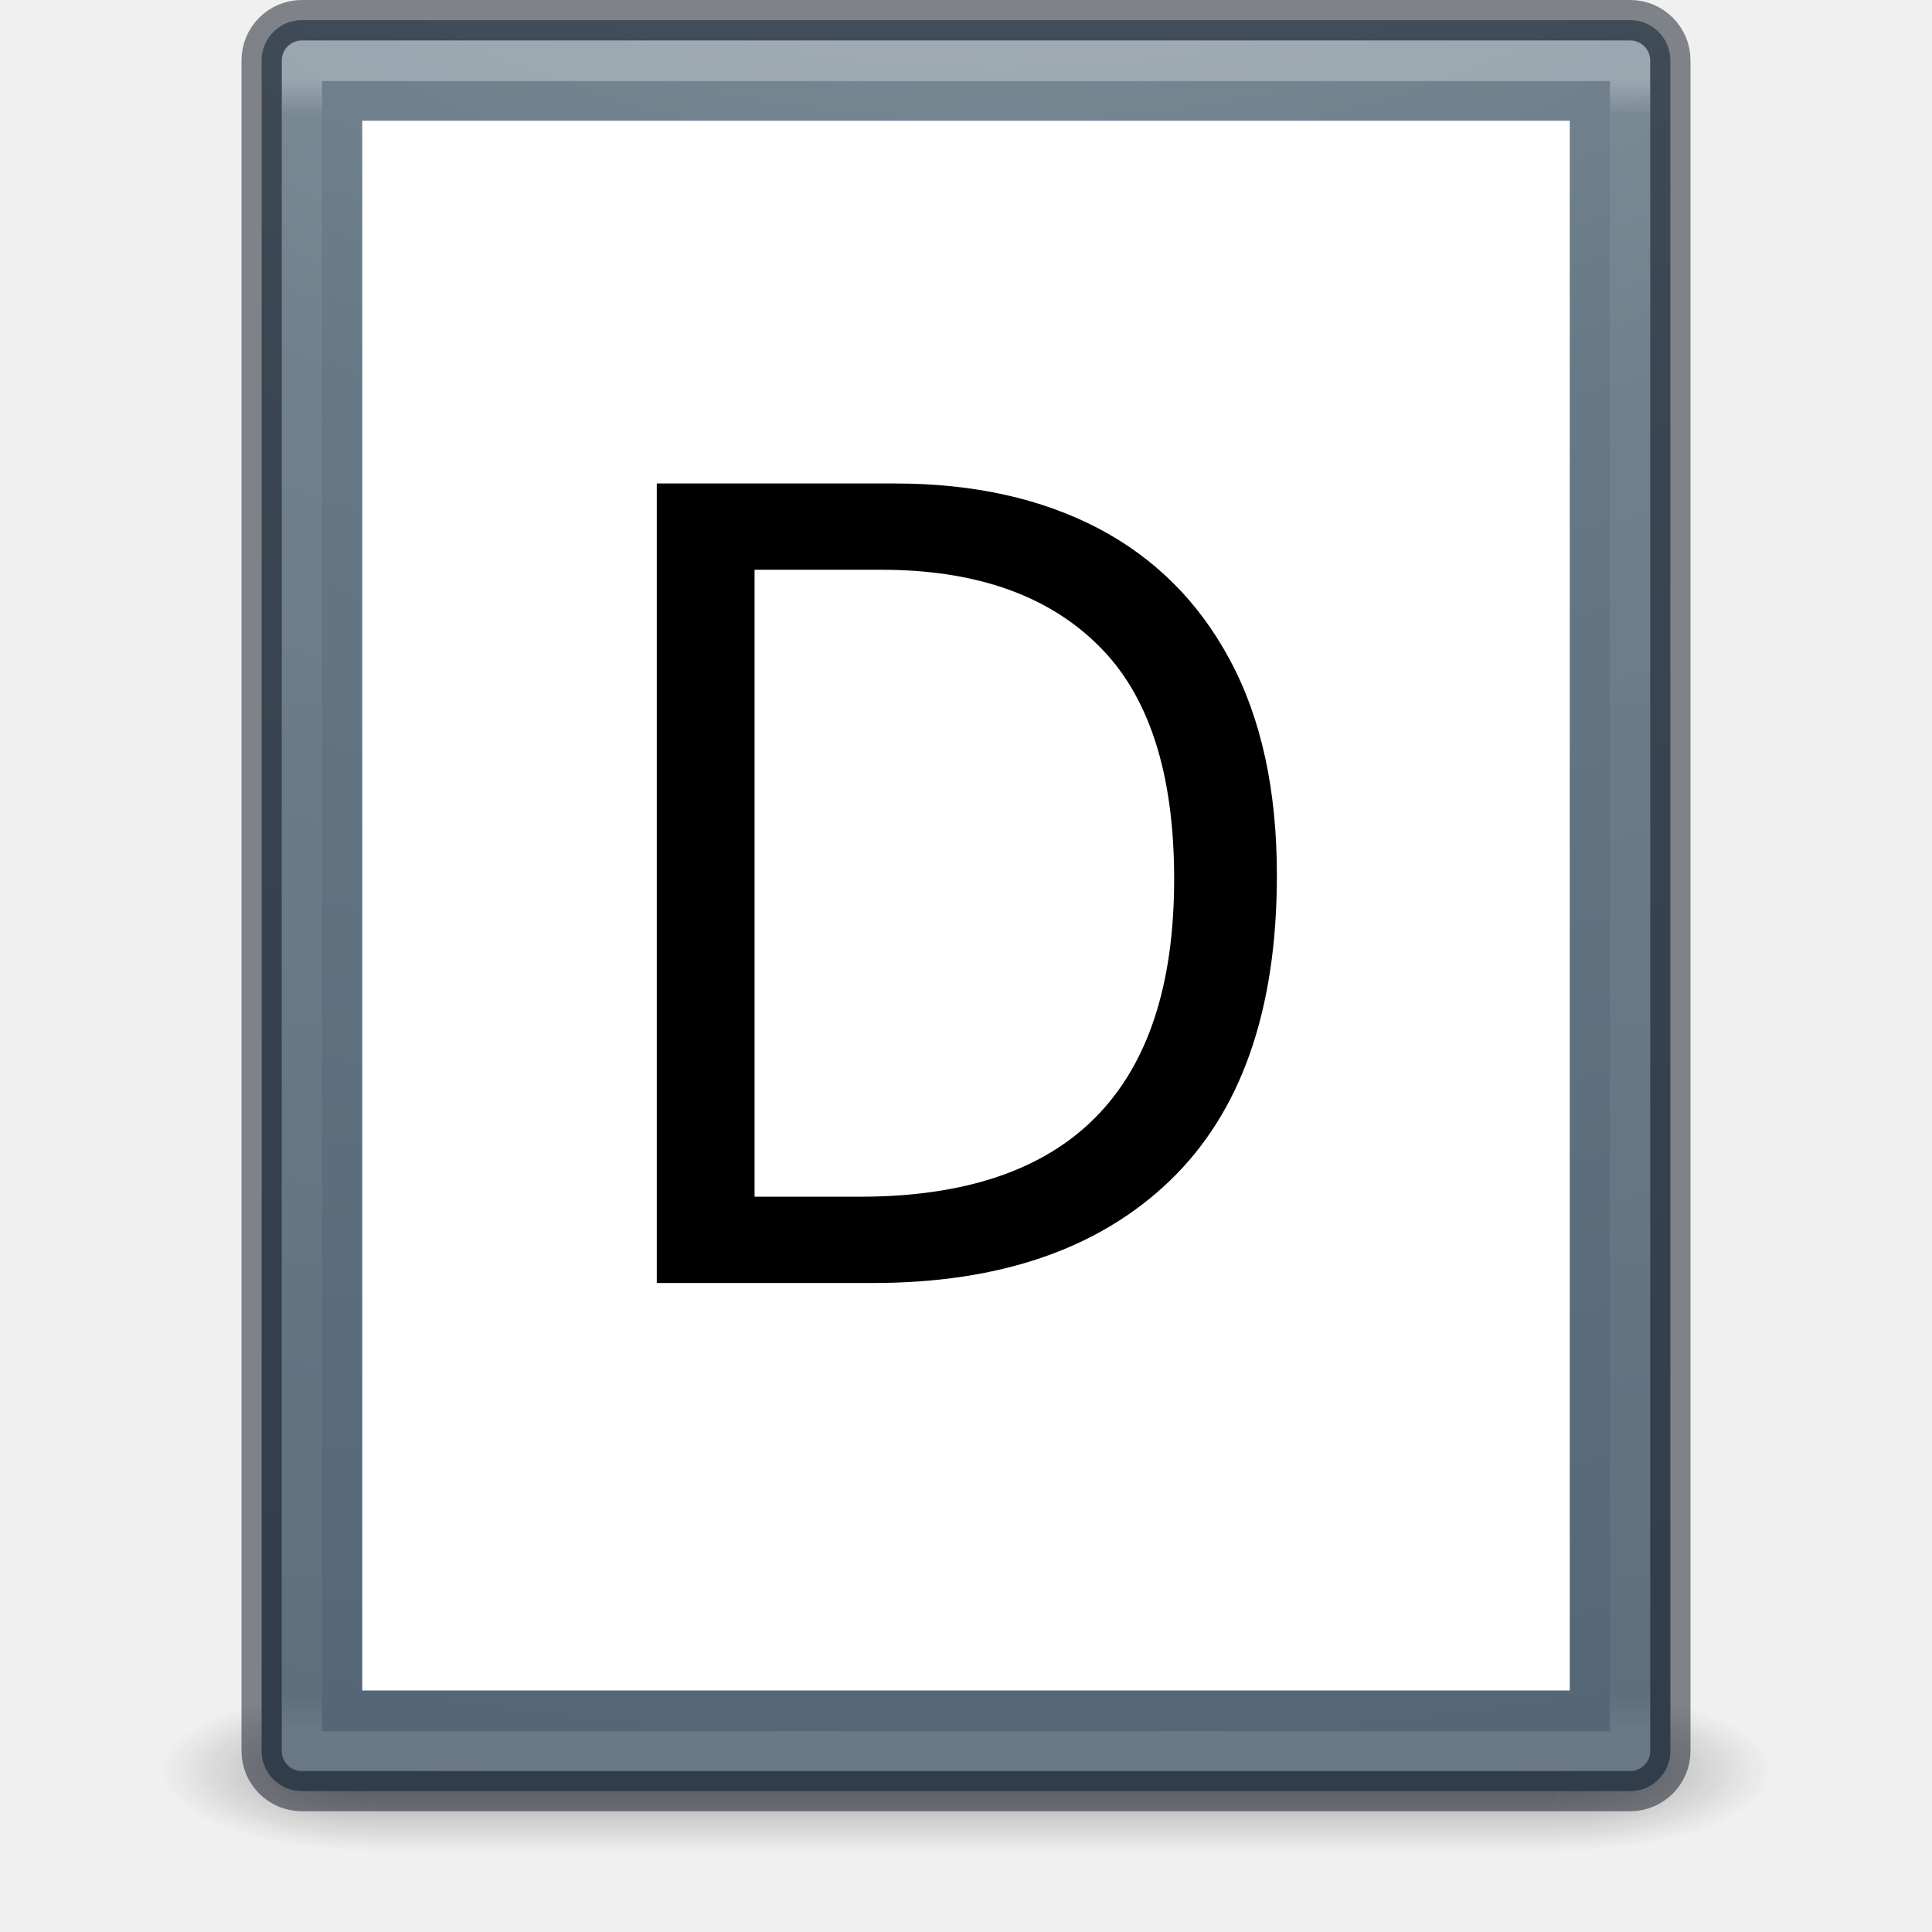
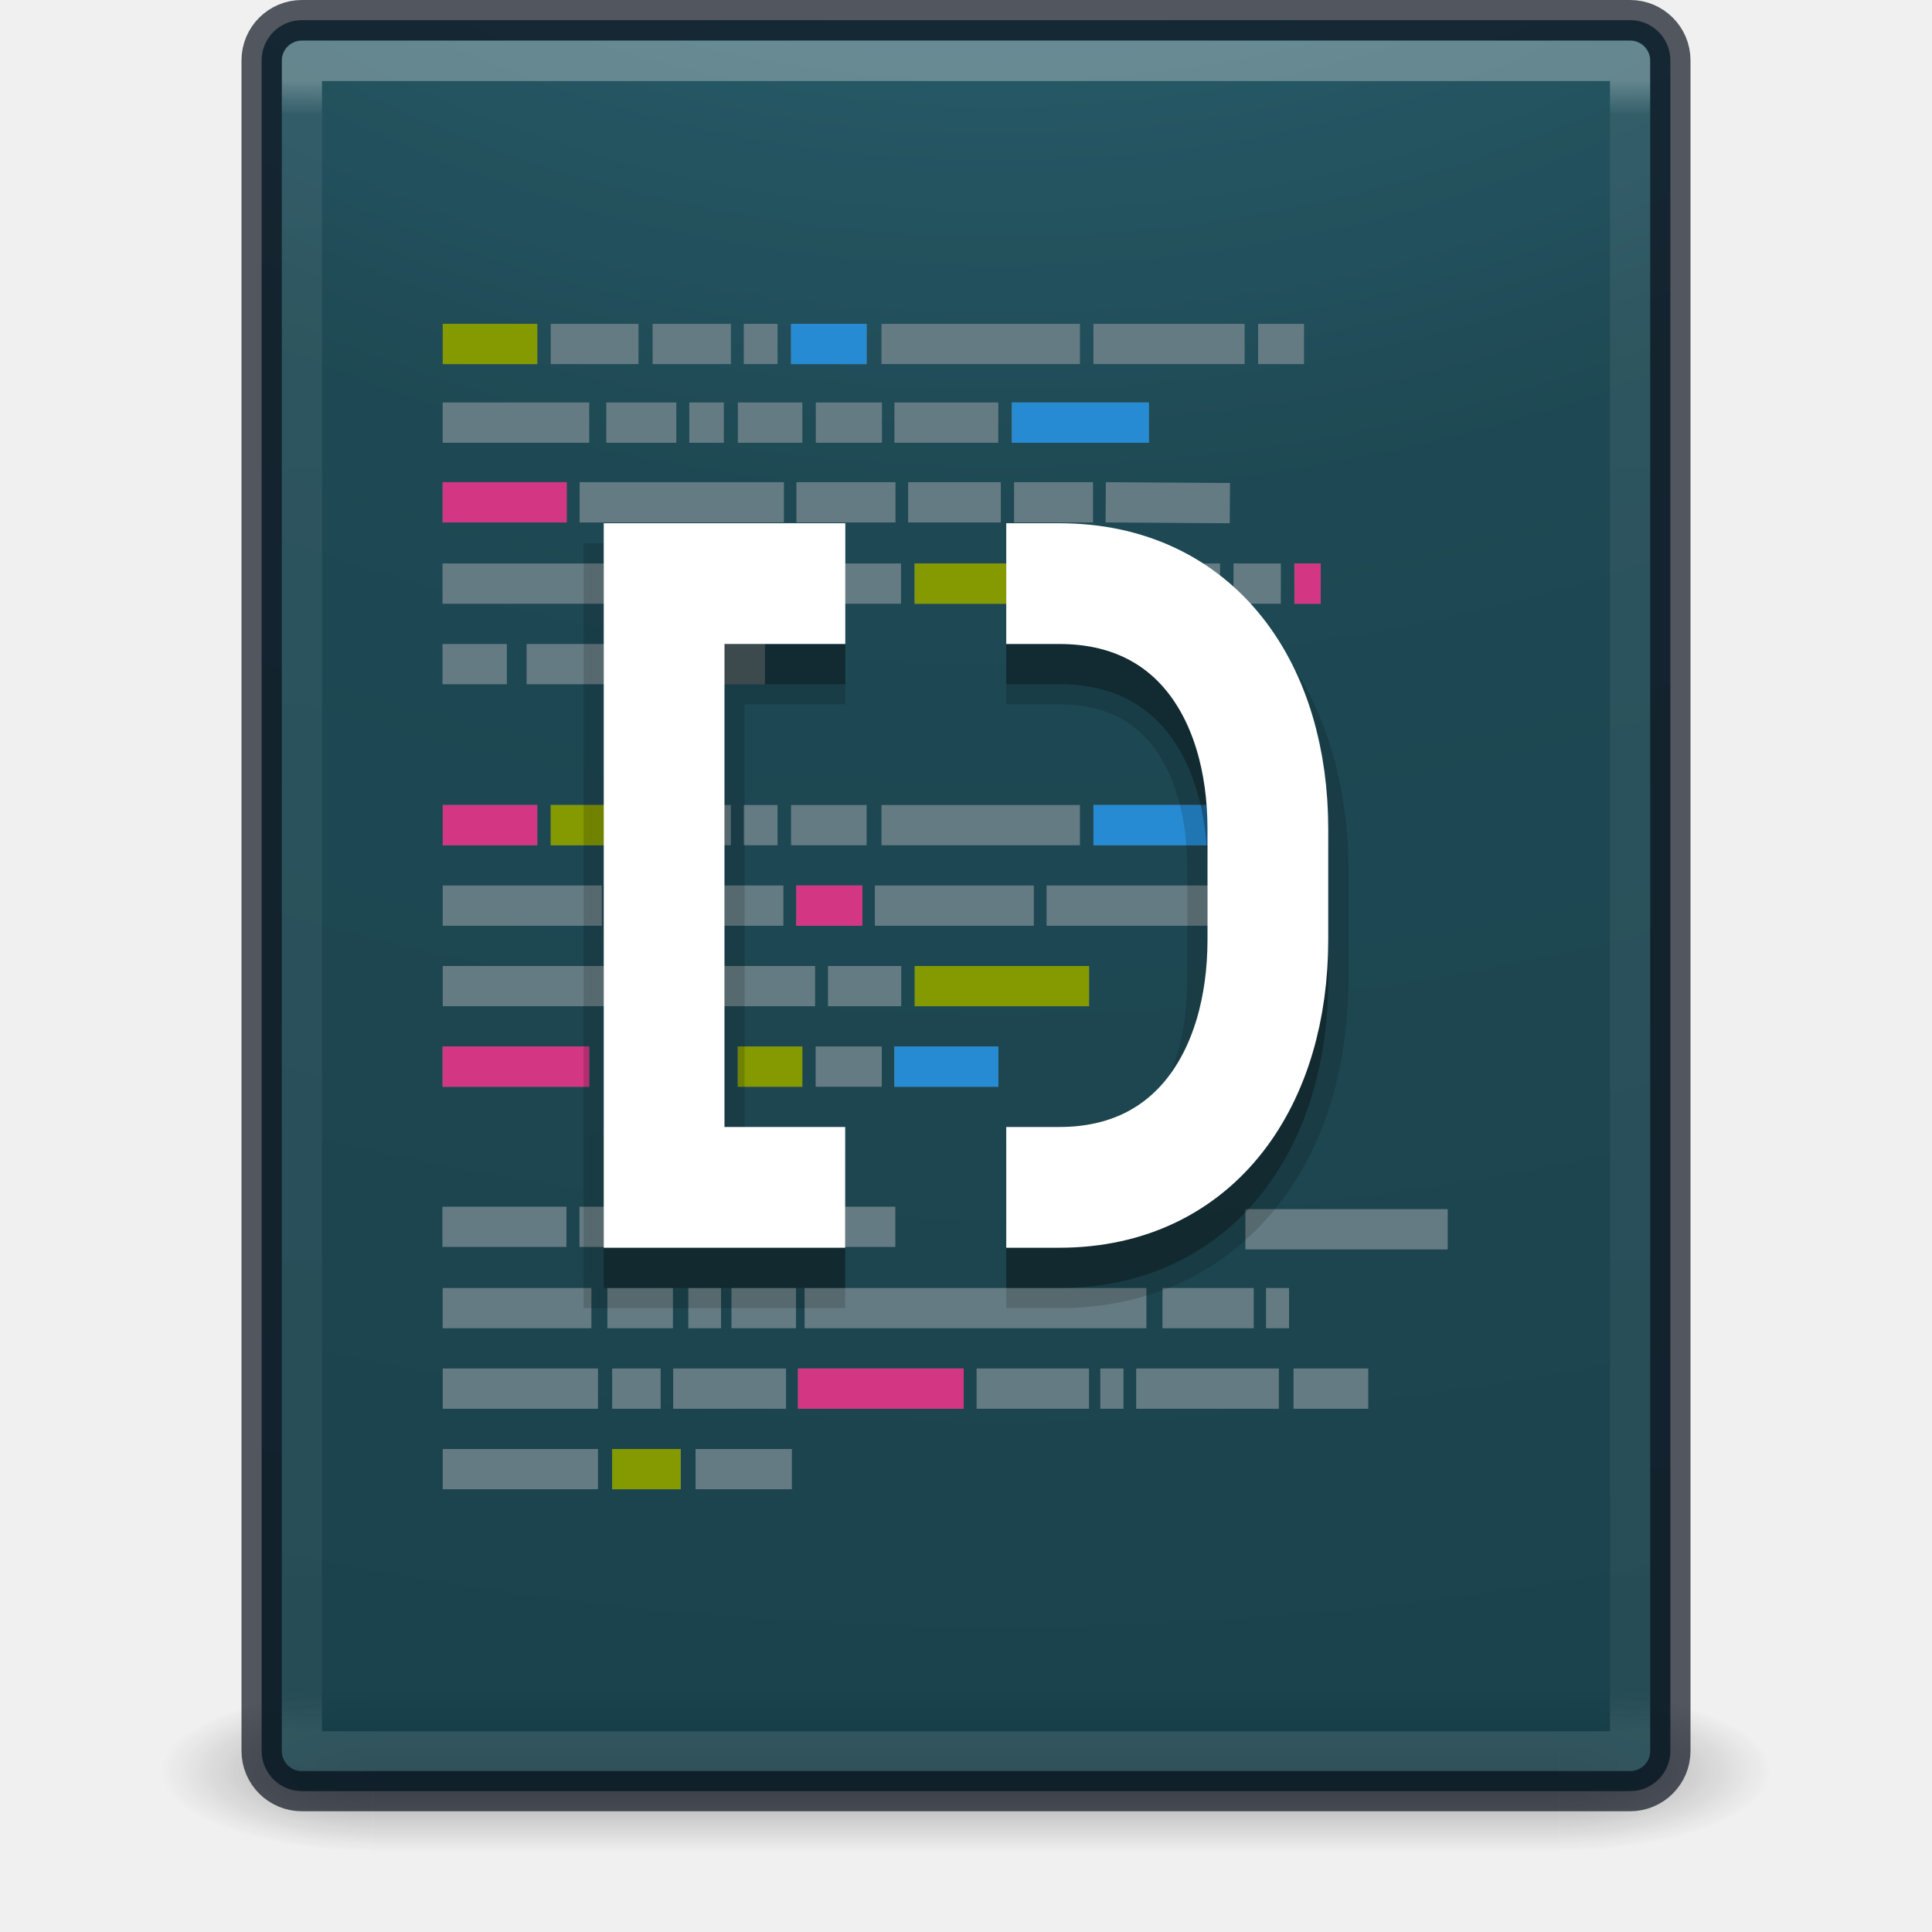
<svg xmlns="http://www.w3.org/2000/svg" xmlns:xlink="http://www.w3.org/1999/xlink" version="1.1" width="48" height="48" id="svg4045">
  <defs id="defs4047">
    <linearGradient x1="24" y1="14.916" x2="24" y2="32.596" id="linearGradient3142-2" xlink:href="#linearGradient3195" gradientUnits="userSpaceOnUse" gradientTransform="matrix(0.8918919,0,0,1.054054,2.594596,-1.297286)" />
    <linearGradient id="linearGradient3195">
      <stop id="stop3197" style="stop-color:#ffffff;stop-opacity:1" offset="0" />
      <stop id="stop3199" style="stop-color:#ffffff;stop-opacity:0.235" offset="0.123" />
      <stop id="stop3201" style="stop-color:#ffffff;stop-opacity:0.157" offset="0.937" />
      <stop id="stop3203" style="stop-color:#ffffff;stop-opacity:0.392" offset="1" />
    </linearGradient>
    <radialGradient cx="10.904" cy="8.45" r="20" fx="10.904" fy="8.45" id="radialGradient3147" xlink:href="#linearGradient2867-449-88-871-390-598-476-591-434-148-57-177-641-289-620-227-114-444-680-744-8-7" gradientUnits="userSpaceOnUse" gradientTransform="matrix(0,1.478163,-1.264196,0,36.68227,-3.631553)" />
    <linearGradient id="linearGradient2867-449-88-871-390-598-476-591-434-148-57-177-641-289-620-227-114-444-680-744-8-7">
      <stop id="stop5430-8-6" style="stop-color:#5f5f5f;stop-opacity:1" offset="0" />
      <stop id="stop5432-3-5" style="stop-color:#4f4f4f;stop-opacity:1" offset="0.262" />
      <stop id="stop5434-1-6" style="stop-color:#3b3b3b;stop-opacity:1" offset="0.705" />
      <stop id="stop5436-8-9" style="stop-color:#2b2b2b;stop-opacity:1" offset="1" />
    </linearGradient>
    <linearGradient x1="24" y1="44" x2="24" y2="3.899" id="linearGradient3149" xlink:href="#linearGradient3707-319-631-407-324-616-674-812-821-107-178-392-400-6-7" gradientUnits="userSpaceOnUse" gradientTransform="matrix(1,0,0,1.051282,2.000001,-1.23077)" />
    <linearGradient id="linearGradient3707-319-631-407-324-616-674-812-821-107-178-392-400-6-7">
      <stop id="stop5440-4-4" style="stop-color:#272727;stop-opacity:1" offset="0" />
      <stop id="stop5442-3-5" style="stop-color:#454545;stop-opacity:1" offset="1" />
    </linearGradient>
    <linearGradient x1="24" y1="5" x2="24" y2="43" id="linearGradient3142" xlink:href="#linearGradient3731" gradientUnits="userSpaceOnUse" gradientTransform="matrix(0.8918919,0,0,1.054054,2.594596,-1.297286)" />
    <linearGradient id="linearGradient3731">
      <stop id="stop3733" style="stop-color:#ffffff;stop-opacity:1" offset="0" />
      <stop id="stop3735" style="stop-color:#ffffff;stop-opacity:0.235" offset="0.027" />
      <stop id="stop3737" style="stop-color:#ffffff;stop-opacity:0.157" offset="0.974" />
      <stop id="stop3739" style="stop-color:#ffffff;stop-opacity:0.392" offset="1" />
    </linearGradient>
    <radialGradient cx="7.496" cy="8.45" r="20" fx="7.496" fy="8.45" id="radialGradient3145" xlink:href="#linearGradient2867-449-88-871-390-598-476-591-434-148-57-177-641-289-620-227-114-444-680-744-8" gradientUnits="userSpaceOnUse" gradientTransform="matrix(1.9428467e-8,2.456836,-2.472257,-4.5264291e-8,46.8901,-14.30325)" />
    <linearGradient id="linearGradient2867-449-88-871-390-598-476-591-434-148-57-177-641-289-620-227-114-444-680-744-8">
      <stop id="stop5430-8" style="stop-color:#5f5f5f;stop-opacity:1" offset="0" />
      <stop id="stop5432-3" style="stop-color:#4f4f4f;stop-opacity:1" offset="0.262" />
      <stop id="stop5434-1" style="stop-color:#3b3b3b;stop-opacity:1" offset="0.705" />
      <stop id="stop5436-8" style="stop-color:#2b2b2b;stop-opacity:1" offset="1" />
    </linearGradient>
    <linearGradient x1="24" y1="44" x2="24" y2="3.899" id="linearGradient3147" xlink:href="#linearGradient3707-319-631-407-324-616-674-812-821-107-178-392-400-6" gradientUnits="userSpaceOnUse" gradientTransform="matrix(1,0,0,1.051282,2.000001,-1.23077)" />
    <linearGradient id="linearGradient3707-319-631-407-324-616-674-812-821-107-178-392-400-6">
      <stop id="stop5440-4" style="stop-color:#272727;stop-opacity:1" offset="0" />
      <stop id="stop5442-3" style="stop-color:#454545;stop-opacity:1" offset="1" />
    </linearGradient>
    <radialGradient cx="24.502" cy="6.648" r="17.498" fx="24.502" fy="6.648" id="radialGradient3829" xlink:href="#linearGradient8967" gradientUnits="userSpaceOnUse" gradientTransform="matrix(0,2.744544,-3.183415,0,45.66374,-64.07083)" />
    <linearGradient id="linearGradient8967">
      <stop id="stop8969" style="stop-color:#ddcfbd;stop-opacity:1" offset="0" />
      <stop id="stop8971" style="stop-color:#856f50;stop-opacity:1" offset="1" />
    </linearGradient>
    <linearGradient x1="32.901" y1="4.648" x2="32.901" y2="61.482" id="linearGradient3153" xlink:href="#linearGradient3319" gradientUnits="userSpaceOnUse" gradientTransform="matrix(0.7007108,0,0,0.7371287,2.078935,-0.1244263)" />
    <linearGradient id="linearGradient3319">
      <stop id="stop3321" style="stop-color:#a79071;stop-opacity:1" offset="0" />
      <stop id="stop3323" style="stop-color:#6f5d45;stop-opacity:1" offset="1" />
    </linearGradient>
    <linearGradient x1="10.654" y1="1" x2="10.654" y2="3" id="linearGradient3156" xlink:href="#linearGradient2346" gradientUnits="userSpaceOnUse" />
    <linearGradient id="linearGradient2346">
      <stop id="stop2348" style="stop-color:#eeeeee;stop-opacity:1" offset="0" />
      <stop id="stop2350" style="stop-color:#d9d9da;stop-opacity:1" offset="1" />
    </linearGradient>
    <linearGradient x1="24" y1="44" x2="24" y2="3.899" id="linearGradient3158" xlink:href="#linearGradient3707-319-631-407-324-616-674-812-821-107-178-392-400-6-2" gradientUnits="userSpaceOnUse" gradientTransform="matrix(1,0,0,0.1025635,2.000261,0.03848905)" />
    <linearGradient id="linearGradient3707-319-631-407-324-616-674-812-821-107-178-392-400-6-2">
      <stop id="stop5440-4-8" style="stop-color:#272727;stop-opacity:1" offset="0" />
      <stop id="stop5442-3-8" style="stop-color:#454545;stop-opacity:1" offset="1" />
    </linearGradient>
    <linearGradient x1="24.627" y1="3.123" x2="24.64" y2="4.883" id="linearGradient3161" xlink:href="#linearGradient2346" gradientUnits="userSpaceOnUse" gradientTransform="matrix(1.004045,0,0,1.538066,1.223278,-4.040018)" />
    <linearGradient x1="5.212" y1="0.065" x2="54.887" y2="0.065" id="linearGradient3163" xlink:href="#linearGradient4652" gradientUnits="userSpaceOnUse" gradientTransform="matrix(0.7162781,0,0,0.7471593,2.15415,-0.05165168)" />
    <linearGradient id="linearGradient4652">
      <stop id="stop4654" style="stop-color:#9b876c;stop-opacity:1" offset="0" />
      <stop id="stop4656" style="stop-color:#9b876c;stop-opacity:1" offset="0.96" />
      <stop id="stop4658" style="stop-color:#c2c2c2;stop-opacity:1" offset="0.963" />
      <stop id="stop4660" style="stop-color:#c2c2c2;stop-opacity:1" offset="1" />
    </linearGradient>
    <radialGradient cx="4.993" cy="43.5" r="2.5" fx="4.993" fy="43.5" id="radialGradient3013" xlink:href="#linearGradient3688-166-749" gradientUnits="userSpaceOnUse" gradientTransform="matrix(2.003784,0,0,1.4,27.98813,-17.4)" />
    <linearGradient id="linearGradient3688-166-749">
      <stop id="stop2883" style="stop-color:#181818;stop-opacity:1" offset="0" />
      <stop id="stop2885" style="stop-color:#181818;stop-opacity:0" offset="1" />
    </linearGradient>
    <radialGradient cx="4.993" cy="43.5" r="2.5" fx="4.993" fy="43.5" id="radialGradient3015" xlink:href="#linearGradient3688-464-309" gradientUnits="userSpaceOnUse" gradientTransform="matrix(2.003784,0,0,1.4,-20.01187,-104.4)" />
    <linearGradient id="linearGradient3688-464-309">
      <stop id="stop2889" style="stop-color:#181818;stop-opacity:1" offset="0" />
      <stop id="stop2891" style="stop-color:#181818;stop-opacity:0" offset="1" />
    </linearGradient>
    <linearGradient id="linearGradient3702-501-757">
      <stop id="stop2895" style="stop-color:#181818;stop-opacity:0" offset="0" />
      <stop id="stop2897" style="stop-color:#181818;stop-opacity:1" offset="0.5" />
      <stop id="stop2899" style="stop-color:#181818;stop-opacity:0" offset="1" />
    </linearGradient>
    <linearGradient x1="25.058" y1="47.028" x2="25.058" y2="39.999" id="linearGradient4043" xlink:href="#linearGradient3702-501-757" gradientUnits="userSpaceOnUse" />
    <radialGradient gradientTransform="matrix(2.003784,0,0,1.4,27.98813,-17.4)" gradientUnits="userSpaceOnUse" xlink:href="#linearGradient3688-166-749" id="radialGradient3013-896" fy="43.5" fx="4.993" r="2.5" cy="43.5" cx="4.993" />
    <radialGradient gradientTransform="matrix(2.003784,0,0,1.4,-20.01187,-104.4)" gradientUnits="userSpaceOnUse" xlink:href="#linearGradient3688-166-749" id="radialGradient3015-826" fy="43.5" fx="4.993" r="2.5" cy="43.5" cx="4.993" />
-     <radialGradient gradientTransform="matrix(0,9.497552,-11.65996,0,140.9306,-79.16097)" gradientUnits="userSpaceOnUse" xlink:href="#linearGradient2867-449-88-871-390-598-476-591-434-148-57-177-8-3-3-6-4-8-8-8-5" id="radialGradient4144" fy="9.957" fx="6.2" r="12.672" cy="9.957" cx="6.73" />
+     <radialGradient gradientTransform="matrix(0,9.497552,-11.65996,0,140.9306,-79.16097)" gradientUnits="userSpaceOnUse" xlink:href="#linearGradient4371" id="radialGradient4144" fy="9.957" fx="6.2" r="12.672" cy="9.957" cx="6.73" />
    <linearGradient id="linearGradient2867-449-88-871-390-598-476-591-434-148-57-177-8-3-3-6-4-8-8-8-5">
      <stop offset="0" style="stop-color:#95a3ab;stop-opacity:1" id="stop3750-1-0-7-6-6-1-3-9-3" />
      <stop offset="0.262" style="stop-color:#667885;stop-opacity:1" id="stop3752-3-7-4-0-32-8-923-0-7" />
      <stop offset="0.705" style="stop-color:#485a6c;stop-opacity:1" id="stop3754-1-8-5-2-7-6-7-1-9" />
      <stop offset="1" style="stop-color:#273445;stop-opacity:1" id="stop3756-1-6-2-6-6-1-96-6-0" />
    </linearGradient>
    <linearGradient gradientTransform="translate(1.17e-5,1.00001)" gradientUnits="userSpaceOnUse" xlink:href="#linearGradient4187" id="linearGradient3153-3" y2="41.891" x2="24" y1="6.111" x1="24" />
    <linearGradient id="linearGradient4187">
      <stop offset="0" style="stop-color:#ffffff;stop-opacity:1" id="stop4189" />
      <stop offset="0.021" style="stop-color:#ffffff;stop-opacity:0.235" id="stop4191" />
      <stop offset="0.977" style="stop-color:#ffffff;stop-opacity:0.157" id="stop4193" />
      <stop offset="1" style="stop-color:#ffffff;stop-opacity:0.392" id="stop4195" />
    </linearGradient>
    <radialGradient gradientTransform="matrix(0,9.497552,-11.65996,0,136.4305,-84.66097)" gradientUnits="userSpaceOnUse" xlink:href="#linearGradient2867-449-88-871-390-598-476-591-434-148-57-177-8-3-3-6-4-8-8-8-5" id="radialGradient4144-6" fy="9.957" fx="6.2" r="12.672" cy="9.957" cx="6.73" />
    <linearGradient gradientTransform="translate(-4.999996,-4.99999)" gradientUnits="userSpaceOnUse" xlink:href="#linearGradient4187" id="linearGradient3153-3-9" y2="41.891" x2="24" y1="6.111" x1="24" />
    <linearGradient xlink:href="#linearGradient4187" id="linearGradient4326" gradientUnits="userSpaceOnUse" gradientTransform="translate(1.17e-5,1.00001)" x1="24" y1="1" x2="24" y2="42" />
+     <radialGradient cx="4.993" cy="43.5" r="2.5" fx="4.993" fy="43.5" id="radialGradient2873-966-168" xlink:href="#linearGradient3688-166-749" gradientUnits="userSpaceOnUse" gradientTransform="matrix(2.003784,0,0,1.4,27.98813,-17.4)" />
+     <radialGradient cx="4.993" cy="43.5" r="2.5" fx="4.993" fy="43.5" id="radialGradient2875-742-326" xlink:href="#linearGradient3688-166-749" gradientUnits="userSpaceOnUse" gradientTransform="matrix(2.003784,0,0,1.4,-20.01187,-104.4)" />
+     <radialGradient r="12.672" fy="9.957" fx="6.2" cy="9.957" cx="6.73" gradientTransform="matrix(0,13.39398,-16.44353,0,196.9021,-114.8937)" gradientUnits="userSpaceOnUse" id="radialGradient4147" xlink:href="#linearGradient4371" />
+     <linearGradient id="linearGradient4371">
+       <stop offset="0" style="stop-color:#206a7c;stop-opacity:1" id="stop4373" />
+       <stop offset="0.262" style="stop-color:#073642;stop-opacity:1" id="stop4375" />
+       <stop offset="0.705" style="stop-color:#002b36;stop-opacity:1" id="stop4377" />
+       <stop offset="1" style="stop-color:#00161c;stop-opacity:1" id="stop4379" />
+     </linearGradient>
+     <linearGradient y2="42.799" x2="24" y1="2.417" x1="24" gradientTransform="matrix(1.432432,0,0,1.436283,-2.378375,-2.470783)" gradientUnits="userSpaceOnUse" id="linearGradient3904" xlink:href="#linearGradient4270" />
+     <linearGradient id="linearGradient4270">
+       <stop id="stop4272" style="stop-color:#ffffff;stop-opacity:1" offset="0" />
+       <stop id="stop4274" style="stop-color:#ffffff;stop-opacity:0.235" offset="0.035" />
+       <stop id="stop4276" style="stop-color:#ffffff;stop-opacity:0.157" offset="0.962" />
+       <stop id="stop4278" style="stop-color:#ffffff;stop-opacity:0.392" offset="1" />
+     </linearGradient>
  </defs>
-   <g id="g3426">
-     <g transform="matrix(1.052632,0,0,0.5714286,-1.263158,19.14286)" id="g3712" style="opacity:0.4">
-       <rect width="5" height="7" x="38" y="40" id="rect2801" style="fill:url(#radialGradient3013);fill-opacity:1;stroke:none" />
-       <rect width="5" height="7" x="-10" y="-47" transform="scale(-1,-1)" id="rect3696" style="fill:url(#radialGradient3015);fill-opacity:1;stroke:none" />
-       <rect width="28" height="7" x="10" y="40" id="rect3700" style="fill:url(#linearGradient4043);fill-opacity:1;stroke:none" />
+   <g style="stroke:#000000;stroke-opacity:1;opacity:0.3" id="g4367" transform="matrix(0.7692308,0,0,0.7692308,-0.6153846,-0.2115385)">
+     <g style="stroke:#000000;stroke-opacity:1" id="g4369" />
+     <g style="opacity:0.3;stroke:#000000;stroke-opacity:1" id="g4371" transform="translate(1.052734,2.720703)" />
+     <g style="stroke:#000000;stroke-opacity:1" transform="translate(1.052734,1.720703)" id="g4373" />
+   </g>
+   <g transform="matrix(0.7692308,0,0,0.7692308,-0.6153846,-0.2115385)" id="g4355" style="stroke:#000000;stroke-opacity:1;opacity:0.3">
+     <g id="g4357" style="stroke:#000000;stroke-opacity:1" />
+     <g transform="translate(1.052734,2.720703)" id="g4359" style="opacity:0.3;stroke:#000000;stroke-opacity:1" />
+     <g id="g4361" transform="translate(1.052734,1.720703)" style="stroke:#000000;stroke-opacity:1" />
+   </g>
+   <g id="g4443">
+     <g id="g3426">
+       <g style="opacity:0.4" id="g3712" transform="matrix(1.052632,0,0,0.5714286,-1.263158,19.14286)">
+         <rect style="fill:url(#radialGradient3013);fill-opacity:1;stroke:none" id="rect2801" y="40" x="38" height="7" width="5" />
+         <rect style="fill:url(#radialGradient3015);fill-opacity:1;stroke:none" id="rect3696" transform="scale(-1,-1)" y="-47" x="-10" height="7" width="5" />
+         <rect style="fill:url(#linearGradient4043);fill-opacity:1;stroke:none" id="rect3700" y="40" x="10" height="7" width="28" />
+       </g>
+       <rect style="display:inline;fill:url(#radialGradient4144);fill-opacity:1;stroke:none;stroke-width:1;stroke-linecap:butt;stroke-linejoin:miter;stroke-miterlimit:4;stroke-dasharray:none;stroke-dashoffset:0;stroke-opacity:1;color:#000000;clip-rule:nonzero;overflow:visible;visibility:visible;opacity:0.9;isolation:auto;mix-blend-mode:normal;color-interpolation:sRGB;color-interpolation-filters:linearRGB;solid-color:#000000;solid-opacity:1;fill-rule:nonzero;marker:none;filter-blend-mode:normal;filter-gaussianBlur-deviation:0;color-rendering:auto;image-rendering:auto;shape-rendering:auto;text-rendering:auto;enable-background:accumulate" id="rect4209" y="0.5" x="6.5" ry="1" rx="1" height="44" width="35" />
+       <rect style="opacity:0.3;fill:none;stroke:url(#linearGradient4326);stroke-width:1;stroke-linecap:round;stroke-linejoin:round;stroke-miterlimit:4;stroke-dasharray:none;stroke-dashoffset:0;stroke-opacity:1;color:#000000;clip-rule:nonzero;display:inline;overflow:visible;visibility:visible;isolation:auto;mix-blend-mode:normal;color-interpolation:sRGB;color-interpolation-filters:linearRGB;solid-color:#000000;solid-opacity:1;fill-opacity:1;fill-rule:nonzero;filter-blend-mode:normal;filter-gaussianBlur-deviation:0;color-rendering:auto;image-rendering:auto;shape-rendering:auto;text-rendering:auto;enable-background:accumulate" id="rect6741-0" y="1.513" x="7.5" height="42" width="33" />
+       <rect width="35" height="44" rx="1" ry="1" x="6.5" y="0.5" id="rect4207" style="display:inline;fill:none;fill-opacity:1;stroke:#0e141f;stroke-width:1;stroke-linecap:round;stroke-linejoin:round;stroke-miterlimit:0;stroke-dasharray:none;stroke-dashoffset:0;stroke-opacity:1;opacity:0.7" />
    </g>
-     <rect width="35" height="44" rx="1" ry="1" x="6.5" y="0.5" id="rect4209" style="display:inline;fill:url(#radialGradient4144);fill-opacity:1;stroke:none;stroke-width:1;stroke-linecap:butt;stroke-linejoin:miter;stroke-miterlimit:4;stroke-dasharray:none;stroke-dashoffset:0;stroke-opacity:1;color:#000000;clip-rule:nonzero;overflow:visible;visibility:visible;opacity:1;isolation:auto;mix-blend-mode:normal;color-interpolation:sRGB;color-interpolation-filters:linearRGB;solid-color:#000000;solid-opacity:1;fill-rule:nonzero;marker:none;filter-blend-mode:normal;filter-gaussianBlur-deviation:0;color-rendering:auto;image-rendering:auto;shape-rendering:auto;text-rendering:auto;enable-background:accumulate" />
-     <rect width="33" height="42" x="7.5" y="1.513" id="rect6741-0" style="opacity:0.3;fill:none;stroke:url(#linearGradient4326);stroke-width:1;stroke-linecap:round;stroke-linejoin:round;stroke-miterlimit:4;stroke-dasharray:none;stroke-dashoffset:0;stroke-opacity:1;color:#000000;clip-rule:nonzero;display:inline;overflow:visible;visibility:visible;isolation:auto;mix-blend-mode:normal;color-interpolation:sRGB;color-interpolation-filters:linearRGB;solid-color:#000000;solid-opacity:1;fill-opacity:1;fill-rule:nonzero;filter-blend-mode:normal;filter-gaussianBlur-deviation:0;color-rendering:auto;image-rendering:auto;shape-rendering:auto;text-rendering:auto;enable-background:accumulate" />
-     <rect style="display:inline;fill:none;fill-opacity:1;stroke:#0e141f;stroke-width:1;stroke-linecap:round;stroke-linejoin:round;stroke-miterlimit:0;stroke-dasharray:none;stroke-dashoffset:0;stroke-opacity:1;opacity:0.5" id="rect4207" y="0.5" x="6.5" ry="1" rx="1" height="44" width="35" />
+     <g id="g4435">
+       <path style="opacity:1;fill:none;stroke:#657b83;stroke-width:1px;stroke-linecap:butt;stroke-linejoin:miter;stroke-opacity:1" id="path3715-1" d="m 11,8.546 2.348,0 m 0.335,0 2.18,0 m 0.351,0 1.945,0 m 0.32,0 0.839,0 m 0.335,0 1.878,0 m 0.369,0 4.931,0 m 0.335,0 3.757,0 m 0.335,0 1.14,0 m -21.4,1.954 3.641,0 m 0.424,0 1.74,0 m 0.322,0 0.858,0 m 0.349,0 1.602,0 m 0.335,0 1.643,0 m 0.31,0 2.58,0 m 0.335,0 3.404,0 m -17.545,1.98 3.081,0 m 0.324,0 5.075,0 m 0.311,0 2.461,0 m 0.315,0 2.302,0 m 0.33,0 1.961,0 m 0.315,0 3.085,0.02 m -19.562,2 4.284,0 m 0.336,0 4.631,0 m 0.32,0 1.82,0 m 0.335,0 4.331,0 m 0.292,0 2.969,0 m 0.335,0 1.175,0 m 0.335,0 0.65,0 m -21.813,2 1.599,0 m 0.491,0 5.921,0 m -8.012,10 3.641,0 m 0.424,0 1.74,0 m 0.322,0 0.858,0 m 0.349,0 1.602,0 m 0.335,0 1.643,0 m 0.31,0 2.58,0 m -13.805,3.98 3.081,0 m 0.324,0 5.075,0 m 0.311,0 2.461,0 m 8.697,0.061 5.027,0 M 11,24.5 l 4.284,0 m 0.336,0 4.631,0 m 0.32,0 1.82,0 m 0.335,0 4.331,0 m -16.057,-4 2.348,0 m 0.335,0 2.18,0 m 0.351,0 1.945,0 m 0.32,0 0.839,0 m 0.335,0 1.878,0 m 0.369,0 4.931,0 m 0.335,0 3.757,0 m -19.924,2 3.954,0 m 0.311,0 4.199,0 m 0.32,0 1.642,0 m 0.31,0 3.95,0 m 0.317,0 4.314,0 m -19.318,10 3.695,0 m 0.397,0 1.629,0 m 0.382,0 0.813,0 m 0.259,0 1.604,0 m 0.213,0 8.492,0 m 0.4,0 2.267,0 m 0.305,0 0.572,0 m -16.817,2 1.205,0 M 11,34.5 l 3.857,0 m 1.867,0 2.805,0 m 0.297,0 4.117,0 m 0.32,0 2.793,0 m 0.281,0 0.576,0 m 0.315,0 3.546,0 m 0.363,0 1.857,0 m -18.782,2 1.702,0 M 11,36.5 l 3.857,0 m 2.424,0 2.393,0" />
+       <path d="m 11,8.546 2.348,0 m 9.378,5.954 4.331,0 m -8.724,12 1.602,0 M 22.726,24.5 l 4.331,0 m -13.374,-4 2.18,0 m -0.654,16 1.702,0" id="path4429" style="opacity:1;fill:none;stroke:#859900;stroke-width:1px;stroke-linecap:butt;stroke-linejoin:miter;stroke-opacity:1" />
+       <path d="m 11,12.48 3.081,0 m 18.082,2.02 0.65,0 m -21.813,12 3.641,0 M 11,20.5 l 2.348,0 m 6.436,2 1.642,0 m -1.601,12 4.117,0" id="path4433" style="opacity:1;fill:none;stroke:#d33682;stroke-width:1px;stroke-linecap:butt;stroke-linejoin:miter;stroke-opacity:1" />
+       <path d="m 19.654,8.546 1.878,0 m 3.608,1.954 3.404,0 m -6.32,16 2.58,0 M 27.167,20.5 l 3.757,0" id="path4431" style="opacity:1;fill:none;stroke:#268bd2;stroke-width:1px;stroke-linecap:butt;stroke-linejoin:miter;stroke-opacity:1" />
+     </g>
+     <g id="g4403">
+       <g style="opacity:0.15;stroke:#000000;stroke-opacity:1" id="g4391" transform="matrix(0.7692308,0,0,0.7692308,-0.6153846,-0.2115385)">
+         <g style="stroke:#000000;stroke-opacity:1" id="g4393" />
+         <g style="opacity:0.3;stroke:#000000;stroke-opacity:1" id="g4395" transform="translate(1.052734,2.720703)" />
+         <g style="stroke:#000000;stroke-opacity:1" transform="translate(1.052734,1.720703)" id="g4397">
+           <path style="color:#000000;clip-rule:nonzero;display:inline;overflow:visible;visibility:visible;opacity:1;isolation:auto;mix-blend-mode:normal;color-interpolation:sRGB;color-interpolation-filters:linearRGB;solid-color:#000000;solid-opacity:1;fill:none;fill-opacity:1;fill-rule:nonzero;stroke:#000000;stroke-width:5.2;stroke-linecap:butt;stroke-linejoin:miter;stroke-miterlimit:4;stroke-dasharray:none;stroke-dashoffset:0;stroke-opacity:1;marker:none;color-rendering:auto;image-rendering:auto;shape-rendering:auto;text-rendering:auto;enable-background:accumulate" d="m 32.247,38.204 1.714,0 c 4.432,0 6.736,-3.568 6.736,-8 l 0,-3.57 c 0,-4.432 -2.304,-7.93 -6.736,-7.93 l -1.714,0" id="path4399" />
+           <path style="color:#000000;clip-rule:nonzero;display:inline;overflow:visible;visibility:visible;opacity:1;isolation:auto;mix-blend-mode:normal;color-interpolation:sRGB;color-interpolation-filters:linearRGB;solid-color:#000000;solid-opacity:1;fill:none;fill-opacity:1;fill-rule:nonzero;stroke:#000000;stroke-width:5.2;stroke-linecap:butt;stroke-linejoin:miter;stroke-miterlimit:4;stroke-dasharray:none;stroke-dashoffset:0;stroke-opacity:1;marker:none;color-rendering:auto;image-rendering:auto;shape-rendering:auto;text-rendering:auto;enable-background:accumulate" d="m 27.049,18.704 -5.852,0 0,19.5 5.848,0" id="path4401" />
+         </g>
+       </g>
+       <g transform="matrix(0.7692308,0,0,0.7692308,-0.6153846,-0.2115385)" id="g4379" style="opacity:0.3;stroke:#000000;stroke-opacity:1">
+         <g id="g4381" style="stroke:#000000;stroke-opacity:1" />
+         <g transform="translate(1.052734,2.720703)" id="g4383" style="opacity:0.3;stroke:#000000;stroke-opacity:1" />
+         <g id="g4385" transform="translate(1.052734,1.720703)" style="stroke:#000000;stroke-opacity:1">
+           <path id="path4387" d="m 32.247,38.204 1.714,0 c 4.432,0 6.736,-3.568 6.736,-8 l 0,-3.57 c 0,-4.432 -2.304,-7.93 -6.736,-7.93 l -1.714,0" style="color:#000000;clip-rule:nonzero;display:inline;overflow:visible;visibility:visible;opacity:1;isolation:auto;mix-blend-mode:normal;color-interpolation:sRGB;color-interpolation-filters:linearRGB;solid-color:#000000;solid-opacity:1;fill:none;fill-opacity:1;fill-rule:nonzero;stroke:#000000;stroke-width:3.9;stroke-linecap:butt;stroke-linejoin:miter;stroke-miterlimit:4;stroke-dasharray:none;stroke-dashoffset:0;stroke-opacity:1;marker:none;color-rendering:auto;image-rendering:auto;shape-rendering:auto;text-rendering:auto;enable-background:accumulate" />
+           <path id="path4389" d="m 27.049,18.704 -5.852,0 0,19.5 5.848,0" style="color:#000000;clip-rule:nonzero;display:inline;overflow:visible;visibility:visible;opacity:1;isolation:auto;mix-blend-mode:normal;color-interpolation:sRGB;color-interpolation-filters:linearRGB;solid-color:#000000;solid-opacity:1;fill:none;fill-opacity:1;fill-rule:nonzero;stroke:#000000;stroke-width:3.9;stroke-linecap:butt;stroke-linejoin:miter;stroke-miterlimit:4;stroke-dasharray:none;stroke-dashoffset:0;stroke-opacity:1;marker:none;color-rendering:auto;image-rendering:auto;shape-rendering:auto;text-rendering:auto;enable-background:accumulate" />
+         </g>
+       </g>
+       <g id="g4409" transform="matrix(0.7692308,0,0,0.7692308,-0.6153846,-1.211538)">
+         <g id="g4334" />
+         <g style="opacity:0.3;stroke:#000000;stroke-opacity:1" id="g4320" transform="translate(1.052734,2.720703)" />
+         <g transform="translate(1.052734,1.720703)" id="g4316">
+           <path style="color:#000000;clip-rule:nonzero;display:inline;overflow:visible;visibility:visible;opacity:1;isolation:auto;mix-blend-mode:normal;color-interpolation:sRGB;color-interpolation-filters:linearRGB;solid-color:#000000;solid-opacity:1;fill:none;fill-opacity:1;fill-rule:nonzero;stroke:#ffffff;stroke-width:3.9;stroke-linecap:butt;stroke-linejoin:miter;stroke-miterlimit:4;stroke-dasharray:none;stroke-dashoffset:0;stroke-opacity:1;marker:none;color-rendering:auto;image-rendering:auto;shape-rendering:auto;text-rendering:auto;enable-background:accumulate" d="m 32.247,38.204 1.714,0 c 4.432,0 6.736,-3.568 6.736,-8 l 0,-3.57 c 0,-4.432 -2.304,-7.93 -6.736,-7.93 l -1.714,0" id="rect4308" />
+           <path style="color:#000000;clip-rule:nonzero;display:inline;overflow:visible;visibility:visible;opacity:1;isolation:auto;mix-blend-mode:normal;color-interpolation:sRGB;color-interpolation-filters:linearRGB;solid-color:#000000;solid-opacity:1;fill:none;fill-opacity:1;fill-rule:nonzero;stroke:#ffffff;stroke-width:3.9;stroke-linecap:butt;stroke-linejoin:miter;stroke-miterlimit:4;stroke-dasharray:none;stroke-dashoffset:0;stroke-opacity:1;marker:none;color-rendering:auto;image-rendering:auto;shape-rendering:auto;text-rendering:auto;enable-background:accumulate" d="m 27.049,18.704 -5.852,0 0,19.5 5.848,0" id="rect4306" />
+         </g>
+       </g>
+     </g>
  </g>
-   <rect style="fill:#ffffff" id="rect3427" width="30" height="39" x="9" y="3" />
-   <text xml:space="preserve" style="font-style:normal;font-weight:normal;font-size:43.797px;line-height:125%;font-family:sans-serif;letter-spacing:0px;word-spacing:0px;fill:#000000;fill-opacity:1;stroke:none;stroke-width:1px;stroke-linecap:butt;stroke-linejoin:miter;stroke-opacity:1" x="13.925" y="31.366" id="text3429" transform="scale(0.9840445,1.016214)">
-     <tspan id="tspan3431" x="13.925" y="31.366" style="font-style:normal;font-variant:normal;font-weight:normal;font-stretch:normal;font-size:27.373px;font-family:Raleway;-inkscape-font-specification:Raleway">D</tspan>
-   </text>
</svg>
